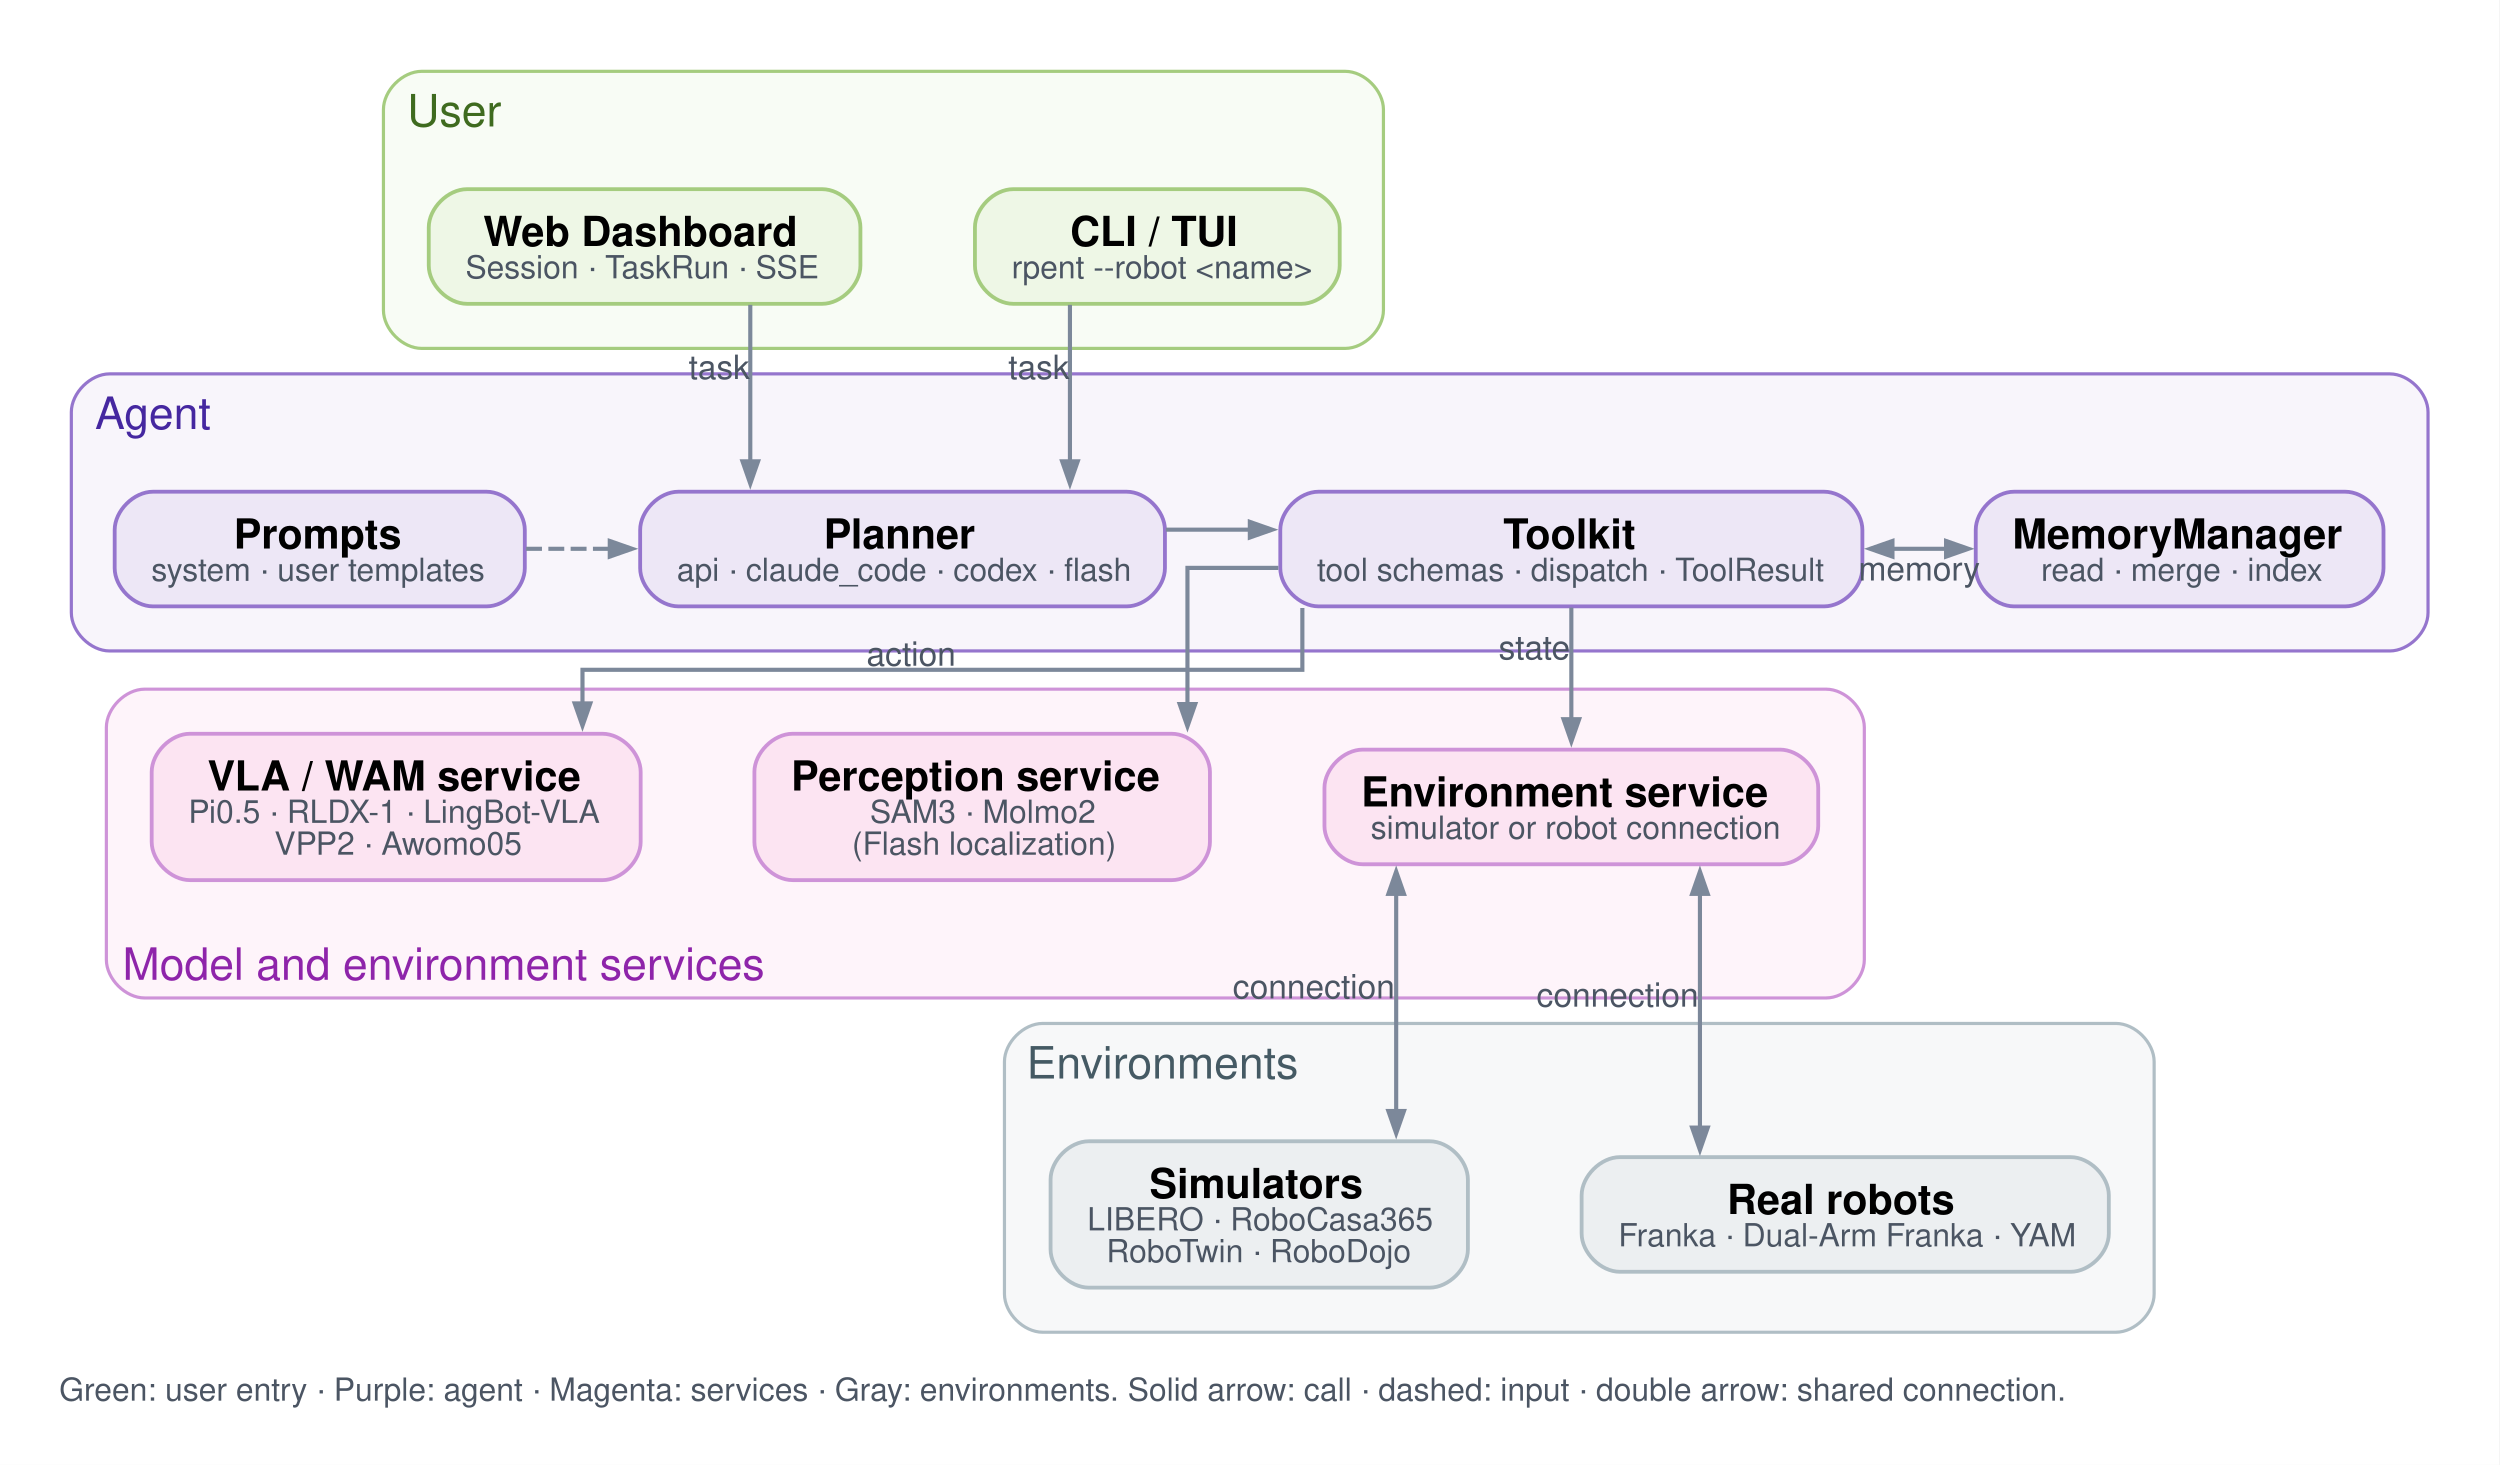
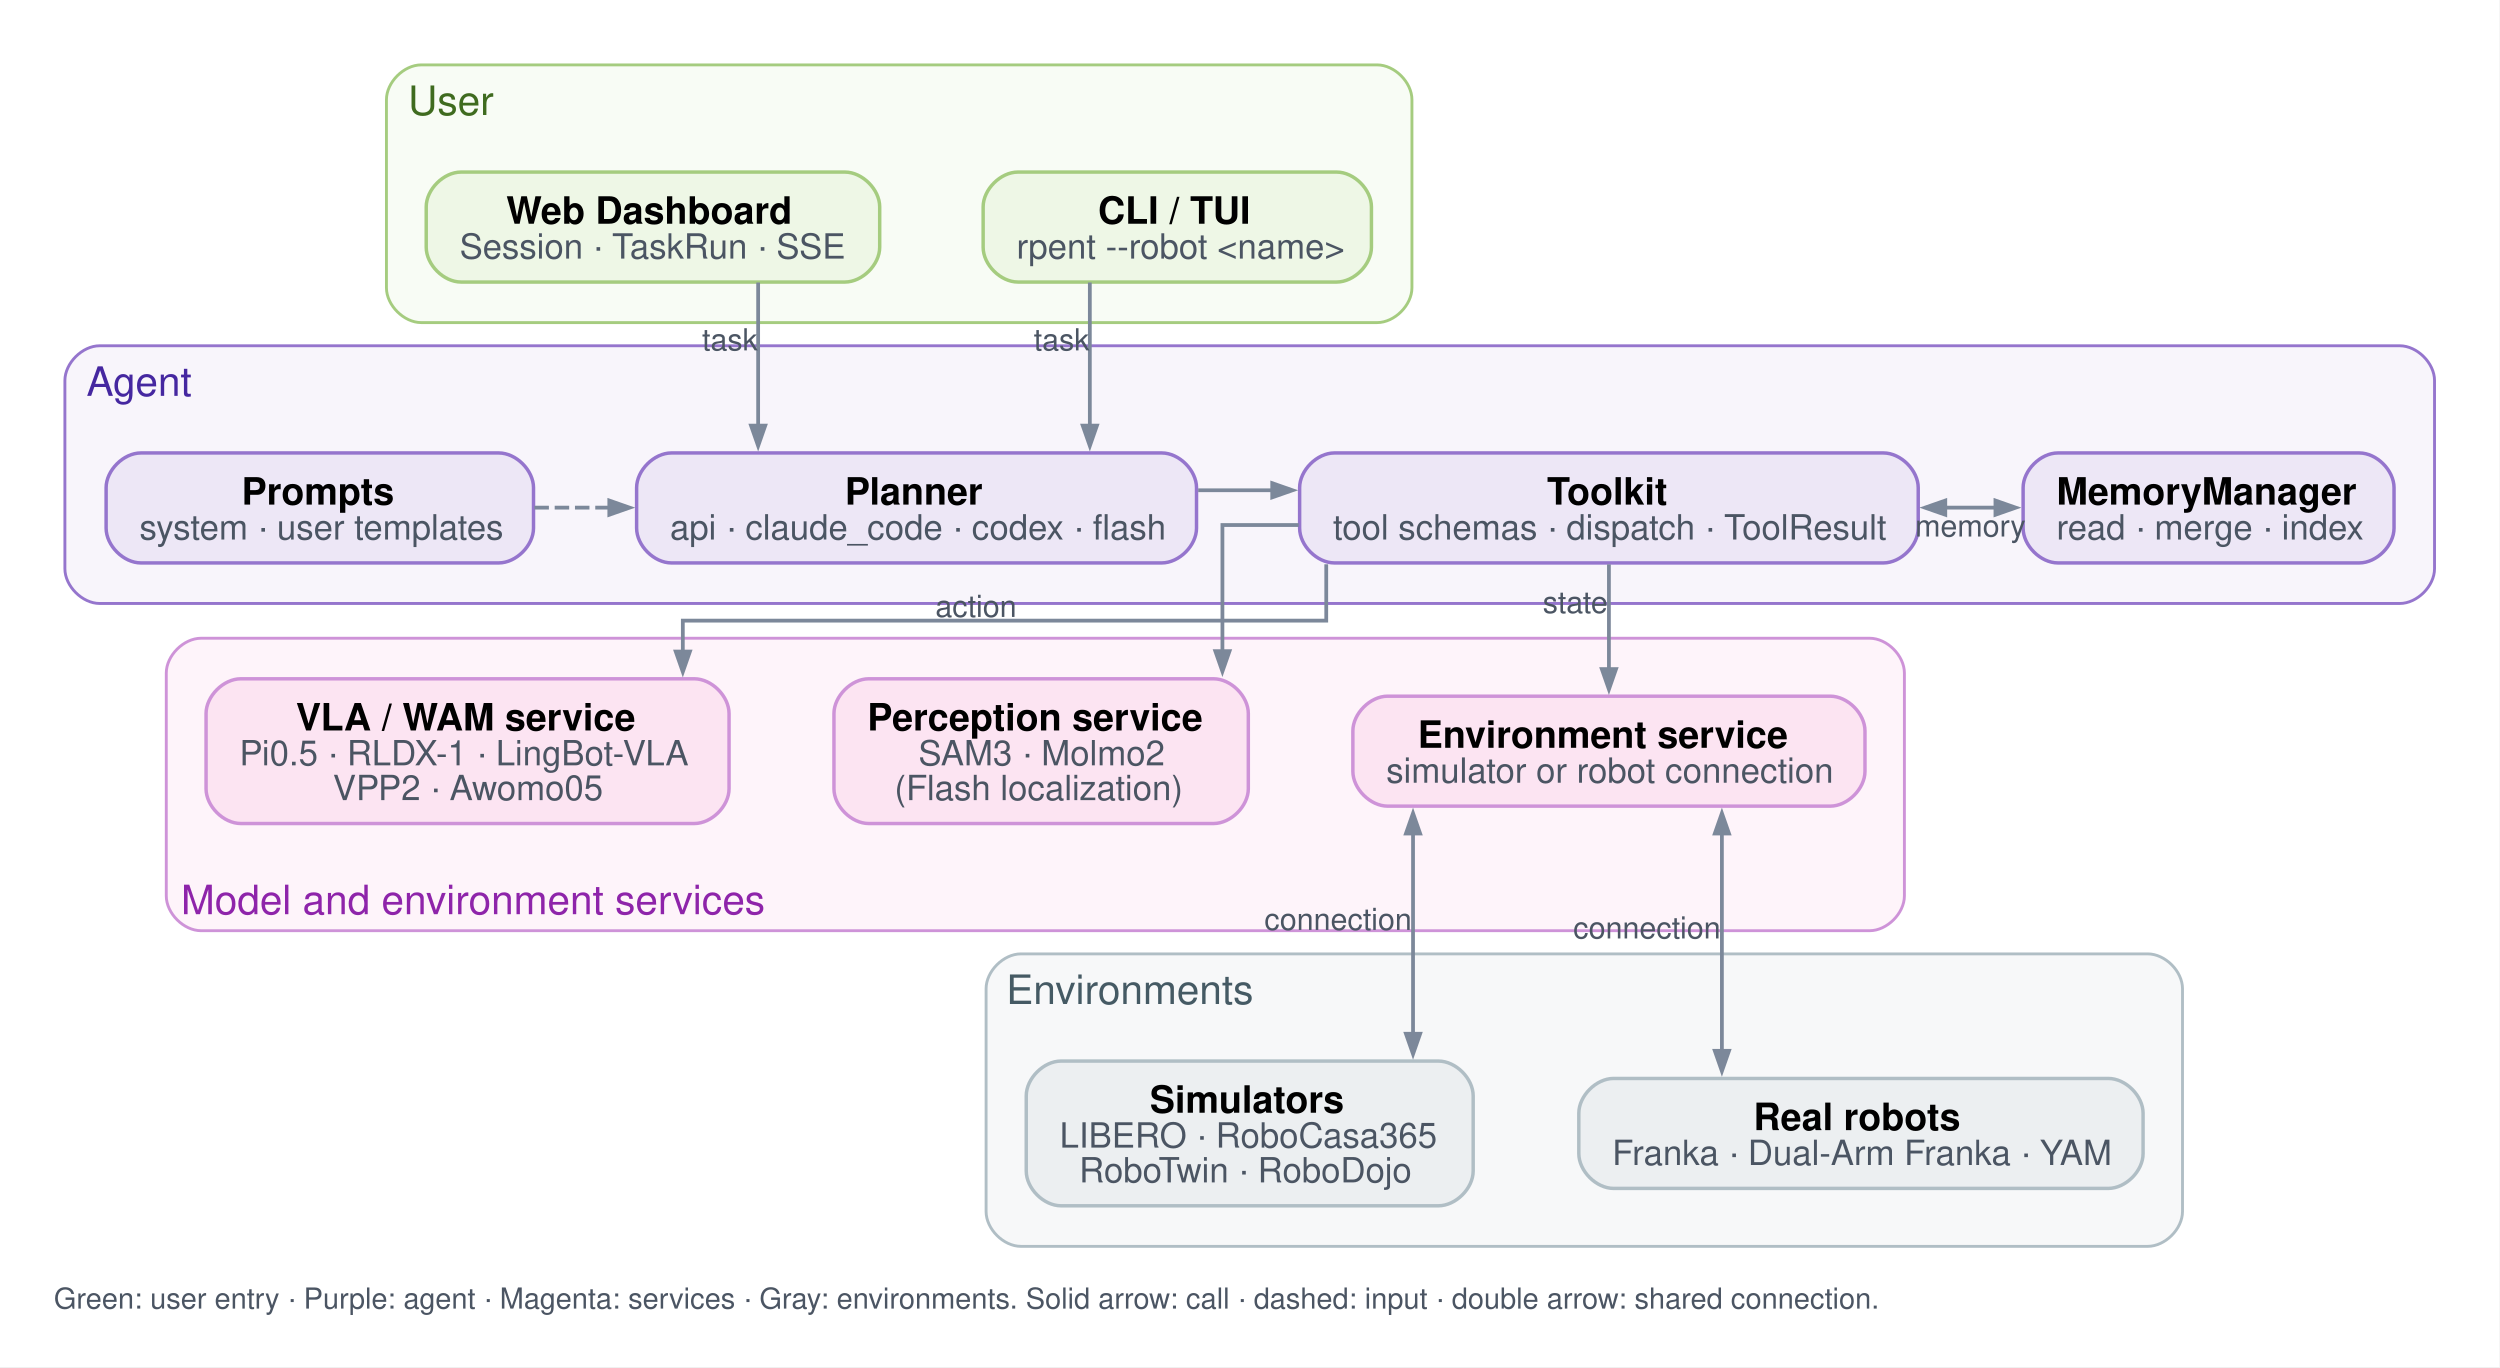
- <svg xmlns="http://www.w3.org/2000/svg" width="785pt" height="460pt" viewBox="0.00 0.00 785.00 460.00">
-   <g id="graph0" class="graph" transform="scale(1 1) rotate(0) translate(14.4 445.57)">
-     <polygon fill="white" stroke="none" points="-14.4,14.4 -14.4,-445.57 770.4,-445.57 770.4,14.4 -14.4,14.4" />
+ <svg xmlns="http://www.w3.org/2000/svg" width="863pt" height="472pt" viewBox="0.00 0.00 863.00 472.00">
+   <g id="graph0" class="graph" transform="scale(1 1) rotate(0) translate(14.4 457.49)">
+     <polygon fill="white" stroke="none" points="-14.4,14.4 -14.4,-457.49 848.4,-457.49 848.4,14.4 -14.4,14.4" />
    <text xml:space="preserve" text-anchor="middle" x="319.25" y="-5.75" font-family="Helvetica,sans-Serif" font-size="10.00" fill="#4b5563">Green: user entry · Purple: agent · Magenta: services · Gray: environments. Solid arrow: call · dashed: input · double arrow: shared connection.</text>
    <g id="clust1" class="cluster">
-       <path fill="#eef7e6" fill-opacity="0.4" stroke="#a5cc7f" d="M118,-336.17C118,-336.17 408,-336.17 408,-336.17 414,-336.17 420,-342.17 420,-348.17 420,-348.17 420,-411.17 420,-411.17 420,-417.17 414,-423.17 408,-423.17 408,-423.17 118,-423.17 118,-423.17 112,-423.17 106,-417.17 106,-411.17 106,-411.17 106,-348.17 106,-348.17 106,-342.17 112,-336.17 118,-336.17" />
-       <text xml:space="preserve" text-anchor="middle" x="128.25" y="-405.87" font-family="Helvetica,sans-Serif" font-size="14.00" fill="#3f6b1f">User</text>
+       <path fill="#eef7e6" fill-opacity="0.4" stroke="#a5cc7f" d="M131,-346.13C131,-346.13 461,-346.13 461,-346.13 467,-346.13 473,-352.13 473,-358.13 473,-358.13 473,-423.09 473,-423.09 473,-429.09 467,-435.09 461,-435.09 461,-435.09 131,-435.09 131,-435.09 125,-435.09 119,-429.09 119,-423.09 119,-423.09 119,-358.13 119,-358.13 119,-352.13 125,-346.13 131,-346.13" />
+       <text xml:space="preserve" text-anchor="middle" x="141.25" y="-417.79" font-family="Helvetica,sans-Serif" font-size="14.00" fill="#3f6b1f">User</text>
    </g>
    <g id="clust3" class="cluster">
-       <path fill="#ede7f6" fill-opacity="0.4" stroke="#9575cd" d="M20,-241.17C20,-241.17 736,-241.17 736,-241.17 742,-241.17 748,-247.17 748,-253.17 748,-253.17 748,-316.17 748,-316.17 748,-322.17 742,-328.17 736,-328.17 736,-328.17 20,-328.17 20,-328.17 14,-328.17 8,-322.17 8,-316.17 8,-316.17 8,-253.17 8,-253.17 8,-247.17 14,-241.17 20,-241.17" />
-       <text xml:space="preserve" text-anchor="middle" x="33.62" y="-310.87" font-family="Helvetica,sans-Serif" font-size="14.00" fill="#4527a0">Agent</text>
+       <path fill="#ede7f6" fill-opacity="0.4" stroke="#9575cd" d="M20,-249.17C20,-249.17 814,-249.17 814,-249.17 820,-249.17 826,-255.17 826,-261.17 826,-261.17 826,-326.13 826,-326.13 826,-332.13 820,-338.13 814,-338.13 814,-338.13 20,-338.13 20,-338.13 14,-338.13 8,-332.13 8,-326.13 8,-326.13 8,-261.17 8,-261.17 8,-255.17 14,-249.17 20,-249.17" />
+       <text xml:space="preserve" text-anchor="middle" x="33.62" y="-320.83" font-family="Helvetica,sans-Serif" font-size="14.00" fill="#4527a0">Agent</text>
    </g>
    <g id="clust5" class="cluster">
-       <path fill="#fce4f2" fill-opacity="0.4" stroke="#ce93d8" d="M31,-132.21C31,-132.21 559,-132.21 559,-132.21 565,-132.21 571,-138.21 571,-144.21 571,-144.21 571,-217.17 571,-217.17 571,-223.17 565,-229.17 559,-229.17 559,-229.17 31,-229.17 31,-229.17 25,-229.17 19,-223.17 19,-217.17 19,-217.17 19,-144.21 19,-144.21 19,-138.21 25,-132.21 31,-132.21" />
-       <text xml:space="preserve" text-anchor="middle" x="124.88" y="-137.91" font-family="Helvetica,sans-Serif" font-size="14.00" fill="#8e24aa">Model and environment services</text>
+       <path fill="#fce4f2" fill-opacity="0.4" stroke="#ce93d8" d="M55,-136.21C55,-136.21 631,-136.21 631,-136.21 637,-136.21 643,-142.21 643,-148.21 643,-148.21 643,-225.17 643,-225.17 643,-231.17 637,-237.17 631,-237.17 631,-237.17 55,-237.17 55,-237.17 49,-237.17 43,-231.17 43,-225.17 43,-225.17 43,-148.21 43,-148.21 43,-142.21 49,-136.21 55,-136.21" />
+       <text xml:space="preserve" text-anchor="middle" x="148.88" y="-141.91" font-family="Helvetica,sans-Serif" font-size="14.00" fill="#8e24aa">Model and environment services</text>
    </g>
    <g id="clust7" class="cluster">
-       <path fill="#eceff1" fill-opacity="0.4" stroke="#b0bec5" d="M313,-27.25C313,-27.25 650,-27.25 650,-27.25 656,-27.25 662,-33.25 662,-39.25 662,-39.25 662,-112.21 662,-112.21 662,-118.21 656,-124.21 650,-124.21 650,-124.21 313,-124.21 313,-124.21 307,-124.21 301,-118.21 301,-112.21 301,-112.21 301,-39.25 301,-39.25 301,-33.25 307,-27.25 313,-27.25" />
-       <text xml:space="preserve" text-anchor="middle" x="350.62" y="-106.91" font-family="Helvetica,sans-Serif" font-size="14.00" fill="#455a64">Environments</text>
+       <path fill="#eceff1" fill-opacity="0.4" stroke="#b0bec5" d="M338,-27.25C338,-27.25 727,-27.25 727,-27.25 733,-27.25 739,-33.25 739,-39.25 739,-39.25 739,-116.21 739,-116.21 739,-122.21 733,-128.21 727,-128.21 727,-128.21 338,-128.21 338,-128.21 332,-128.21 326,-122.21 326,-116.21 326,-116.21 326,-39.25 326,-39.25 326,-33.25 332,-27.25 338,-27.25" />
+       <text xml:space="preserve" text-anchor="middle" x="375.62" y="-110.91" font-family="Helvetica,sans-Serif" font-size="14.00" fill="#455a64">Environments</text>
    </g>
    <g id="node1" class="node">
-       <path fill="#eef7e6" stroke="#a5cc7f" stroke-width="1.2" d="M243.77,-386.17C243.77,-386.17 132.23,-386.17 132.23,-386.17 126.23,-386.17 120.23,-380.17 120.23,-374.17 120.23,-374.17 120.23,-362.17 120.23,-362.17 120.23,-356.17 126.23,-350.17 132.23,-350.17 132.23,-350.17 243.77,-350.17 243.77,-350.17 249.77,-350.17 255.77,-356.17 255.77,-362.17 255.77,-362.17 255.77,-374.17 255.77,-374.17 255.77,-380.17 249.77,-386.17 243.77,-386.17" />
-       <text xml:space="preserve" text-anchor="start" x="137.38" y="-368.32" font-family="Helvetica,sans-Serif" font-weight="bold" font-size="13.00">Web Dashboard</text>
-       <text xml:space="preserve" text-anchor="start" x="131.75" y="-358.17" font-family="Helvetica,sans-Serif" font-size="10.00" fill="#4b5563">Session · TaskRun · SSE</text>
+       <path fill="#eef7e6" stroke="#a5cc7f" stroke-width="1.2" d="M277.27,-398.09C277.27,-398.09 144.73,-398.09 144.73,-398.09 138.73,-398.09 132.73,-392.09 132.73,-386.09 132.73,-386.09 132.73,-372.13 132.73,-372.13 132.73,-366.13 138.73,-360.13 144.73,-360.13 144.73,-360.13 277.27,-360.13 277.27,-360.13 283.27,-360.13 289.27,-366.13 289.27,-372.13 289.27,-372.13 289.27,-386.09 289.27,-386.09 289.27,-392.09 283.27,-398.09 277.27,-398.09" />
+       <text xml:space="preserve" text-anchor="start" x="160.38" y="-380.26" font-family="Helvetica,sans-Serif" font-weight="bold" font-size="13.00">Web Dashboard</text>
+       <text xml:space="preserve" text-anchor="start" x="144.25" y="-368.21" font-family="Helvetica,sans-Serif" font-size="12.00" fill="#4b5563">Session · TaskRun · SSE</text>
    </g>
    <g id="node4" class="node">
-       <path fill="#ede7f6" stroke="#9575cd" stroke-width="1.2" d="M339.39,-291.17C339.39,-291.17 198.61,-291.17 198.61,-291.17 192.61,-291.17 186.61,-285.17 186.61,-279.17 186.61,-279.17 186.61,-267.17 186.61,-267.17 186.61,-261.17 192.61,-255.17 198.61,-255.17 198.61,-255.17 339.39,-255.17 339.39,-255.17 345.39,-255.17 351.39,-261.17 351.39,-267.17 351.39,-267.17 351.39,-279.17 351.39,-279.17 351.39,-285.17 345.39,-291.17 339.39,-291.17" />
-       <text xml:space="preserve" text-anchor="start" x="244.25" y="-273.32" font-family="Helvetica,sans-Serif" font-weight="bold" font-size="13.00">Planner</text>
-       <text xml:space="preserve" text-anchor="start" x="198.12" y="-263.17" font-family="Helvetica,sans-Serif" font-size="10.00" fill="#4b5563">api · claude_code · codex · flash</text>
+       <path fill="#ede7f6" stroke="#9575cd" stroke-width="1.2" d="M386.64,-301.13C386.64,-301.13 217.36,-301.13 217.36,-301.13 211.36,-301.13 205.36,-295.13 205.36,-289.13 205.36,-289.13 205.36,-275.17 205.36,-275.17 205.36,-269.17 211.36,-263.17 217.36,-263.17 217.36,-263.17 386.64,-263.17 386.64,-263.17 392.64,-263.17 398.64,-269.17 398.64,-275.17 398.64,-275.17 398.64,-289.13 398.64,-289.13 398.64,-295.13 392.64,-301.13 386.64,-301.13" />
+       <text xml:space="preserve" text-anchor="start" x="277.25" y="-283.3" font-family="Helvetica,sans-Serif" font-weight="bold" font-size="13.00">Planner</text>
+       <text xml:space="preserve" text-anchor="start" x="216.88" y="-271.25" font-family="Helvetica,sans-Serif" font-size="12.00" fill="#4b5563">api · claude_code · codex · flash</text>
    </g>
    <g id="edge1" class="edge">
-       <path fill="none" stroke="#7c889a" stroke-width="1.3" d="M221.19,-349.85C221.19,-349.85 221.19,-300.72 221.19,-300.72" />
-       <polygon fill="#7c889a" stroke="#7c889a" stroke-width="1.3" points="223.64,-300.72 221.19,-293.72 218.74,-300.72 223.64,-300.72" />
-       <text xml:space="preserve" text-anchor="middle" x="211.44" y="-326.56" font-family="Helvetica,sans-Serif" font-size="10.50" fill="#4b5563">task</text>
+       <path fill="none" stroke="#7c889a" stroke-width="1.3" d="M247.31,-359.95C247.31,-359.95 247.31,-310.57 247.31,-310.57" />
+       <polygon fill="#7c889a" stroke="#7c889a" stroke-width="1.3" points="249.76,-310.57 247.31,-303.57 244.86,-310.57 249.76,-310.57" />
+       <text xml:space="preserve" text-anchor="middle" x="237.56" y="-336.53" font-family="Helvetica,sans-Serif" font-size="10.50" fill="#4b5563">task</text>
    </g>
    <g id="node2" class="node">
-       <path fill="#eef7e6" stroke="#a5cc7f" stroke-width="1.2" d="M394.27,-386.17C394.27,-386.17 303.73,-386.17 303.73,-386.17 297.73,-386.17 291.73,-380.17 291.73,-374.17 291.73,-374.17 291.73,-362.17 291.73,-362.17 291.73,-356.17 297.73,-350.17 303.73,-350.17 303.73,-350.17 394.27,-350.17 394.27,-350.17 400.27,-350.17 406.27,-356.17 406.27,-362.17 406.27,-362.17 406.27,-374.17 406.27,-374.17 406.27,-380.17 400.27,-386.17 394.27,-386.17" />
-       <text xml:space="preserve" text-anchor="start" x="321.62" y="-368.32" font-family="Helvetica,sans-Serif" font-weight="bold" font-size="13.00">CLI / TUI</text>
-       <text xml:space="preserve" text-anchor="start" x="303.25" y="-358.17" font-family="Helvetica,sans-Serif" font-size="10.00" fill="#4b5563">rpent --robot &lt;name&gt;</text>
+       <path fill="#eef7e6" stroke="#a5cc7f" stroke-width="1.2" d="M447.02,-398.09C447.02,-398.09 336.98,-398.09 336.98,-398.09 330.98,-398.09 324.98,-392.09 324.98,-386.09 324.98,-386.09 324.98,-372.13 324.98,-372.13 324.98,-366.13 330.98,-360.13 336.98,-360.13 336.98,-360.13 447.02,-360.13 447.02,-360.13 453.02,-360.13 459.02,-366.13 459.02,-372.13 459.02,-372.13 459.02,-386.09 459.02,-386.09 459.02,-392.09 453.02,-398.09 447.02,-398.09" />
+       <text xml:space="preserve" text-anchor="start" x="364.62" y="-380.26" font-family="Helvetica,sans-Serif" font-weight="bold" font-size="13.00">CLI / TUI</text>
+       <text xml:space="preserve" text-anchor="start" x="336.5" y="-368.21" font-family="Helvetica,sans-Serif" font-size="12.00" fill="#4b5563">rpent --robot &lt;name&gt;</text>
    </g>
    <g id="edge2" class="edge">
-       <path fill="none" stroke="#7c889a" stroke-width="1.3" d="M321.56,-349.85C321.56,-349.85 321.56,-300.72 321.56,-300.72" />
-       <polygon fill="#7c889a" stroke="#7c889a" stroke-width="1.3" points="324.01,-300.72 321.56,-293.72 319.11,-300.72 324.01,-300.72" />
-       <text xml:space="preserve" text-anchor="middle" x="311.81" y="-326.56" font-family="Helvetica,sans-Serif" font-size="10.50" fill="#4b5563">task</text>
+       <path fill="none" stroke="#7c889a" stroke-width="1.3" d="M361.81,-359.95C361.81,-359.95 361.81,-310.57 361.81,-310.57" />
+       <polygon fill="#7c889a" stroke="#7c889a" stroke-width="1.3" points="364.26,-310.57 361.81,-303.57 359.36,-310.57 364.26,-310.57" />
+       <text xml:space="preserve" text-anchor="middle" x="352.06" y="-336.53" font-family="Helvetica,sans-Serif" font-size="10.50" fill="#4b5563">task</text>
    </g>
    <g id="node3" class="node">
-       <path fill="#ede7f6" stroke="#9575cd" stroke-width="1.2" d="M138.39,-291.17C138.39,-291.17 33.61,-291.17 33.61,-291.17 27.61,-291.17 21.61,-285.17 21.61,-279.17 21.61,-279.17 21.61,-267.17 21.61,-267.17 21.61,-261.17 27.61,-255.17 33.61,-255.17 33.61,-255.17 138.39,-255.17 138.39,-255.17 144.39,-255.17 150.39,-261.17 150.39,-267.17 150.39,-267.17 150.39,-279.17 150.39,-279.17 150.39,-285.17 144.39,-291.17 138.39,-291.17" />
-       <text xml:space="preserve" text-anchor="start" x="59" y="-273.32" font-family="Helvetica,sans-Serif" font-weight="bold" font-size="13.00">Prompts</text>
-       <text xml:space="preserve" text-anchor="start" x="33.12" y="-263.17" font-family="Helvetica,sans-Serif" font-size="10.00" fill="#4b5563">system · user templates</text>
+       <path fill="#ede7f6" stroke="#9575cd" stroke-width="1.2" d="M157.77,-301.13C157.77,-301.13 34.23,-301.13 34.23,-301.13 28.23,-301.13 22.23,-295.13 22.23,-289.13 22.23,-289.13 22.23,-275.17 22.23,-275.17 22.23,-269.17 28.23,-263.17 34.23,-263.17 34.23,-263.17 157.77,-263.17 157.77,-263.17 163.77,-263.17 169.77,-269.17 169.77,-275.17 169.77,-275.17 169.77,-289.13 169.77,-289.13 169.77,-295.13 163.77,-301.13 157.77,-301.13" />
+       <text xml:space="preserve" text-anchor="start" x="69" y="-283.3" font-family="Helvetica,sans-Serif" font-weight="bold" font-size="13.00">Prompts</text>
+       <text xml:space="preserve" text-anchor="start" x="33.75" y="-271.25" font-family="Helvetica,sans-Serif" font-size="12.00" fill="#4b5563">system · user templates</text>
    </g>
    <g id="edge3" class="edge">
-       <path fill="none" stroke="#7c889a" stroke-width="1.3" stroke-dasharray="5,2" d="M150.78,-273.25C150.78,-273.25 177.07,-273.25 177.07,-273.25" />
-       <polygon fill="#7c889a" stroke="#7c889a" stroke-width="1.3" points="177.07,-275.7 184.07,-273.25 177.07,-270.8 177.07,-275.7" />
+       <path fill="none" stroke="#7c889a" stroke-width="1.3" stroke-dasharray="5,2" d="M170.08,-282.25C170.08,-282.25 195.93,-282.25 195.93,-282.25" />
+       <polygon fill="#7c889a" stroke="#7c889a" stroke-width="1.3" points="195.93,-284.7 202.93,-282.25 195.93,-279.8 195.93,-284.7" />
    </g>
    <g id="node5" class="node">
-       <path fill="#ede7f6" stroke="#9575cd" stroke-width="1.2" d="M558.39,-291.17C558.39,-291.17 399.61,-291.17 399.61,-291.17 393.61,-291.17 387.61,-285.17 387.61,-279.17 387.61,-279.17 387.61,-267.17 387.61,-267.17 387.61,-261.17 393.61,-255.17 399.61,-255.17 399.61,-255.17 558.39,-255.17 558.39,-255.17 564.39,-255.17 570.39,-261.17 570.39,-267.17 570.39,-267.17 570.39,-279.17 570.39,-279.17 570.39,-285.17 564.39,-291.17 558.39,-291.17" />
-       <text xml:space="preserve" text-anchor="start" x="457.62" y="-273.32" font-family="Helvetica,sans-Serif" font-weight="bold" font-size="13.00">Toolkit</text>
-       <text xml:space="preserve" text-anchor="start" x="399.12" y="-263.17" font-family="Helvetica,sans-Serif" font-size="10.00" fill="#4b5563">tool schemas · dispatch · ToolResult</text>
+       <path fill="#ede7f6" stroke="#9575cd" stroke-width="1.2" d="M635.77,-301.13C635.77,-301.13 446.23,-301.13 446.23,-301.13 440.23,-301.13 434.23,-295.13 434.23,-289.13 434.23,-289.13 434.23,-275.17 434.23,-275.17 434.23,-269.17 440.23,-263.17 446.23,-263.17 446.23,-263.17 635.77,-263.17 635.77,-263.17 641.77,-263.17 647.77,-269.17 647.77,-275.17 647.77,-275.17 647.77,-289.13 647.77,-289.13 647.77,-295.13 641.77,-301.13 635.77,-301.13" />
+       <text xml:space="preserve" text-anchor="start" x="519.62" y="-283.3" font-family="Helvetica,sans-Serif" font-weight="bold" font-size="13.00">Toolkit</text>
+       <text xml:space="preserve" text-anchor="start" x="445.75" y="-271.25" font-family="Helvetica,sans-Serif" font-size="12.00" fill="#4b5563">tool schemas · dispatch · ToolResult</text>
    </g>
    <g id="edge4" class="edge">
-       <path fill="none" stroke="#7c889a" stroke-width="1.3" d="M351.7,-279.25C351.7,-279.25 378.05,-279.25 378.05,-279.25" />
-       <polygon fill="#7c889a" stroke="#7c889a" stroke-width="1.3" points="378.05,-281.7 385.05,-279.25 378.05,-276.8 378.05,-281.7" />
+       <path fill="none" stroke="#7c889a" stroke-width="1.3" d="M399.21,-288.25C399.21,-288.25 424.77,-288.25 424.77,-288.25" />
+       <polygon fill="#7c889a" stroke="#7c889a" stroke-width="1.3" points="424.77,-290.7 431.77,-288.25 424.77,-285.8 424.77,-290.7" />
    </g>
    <g id="node6" class="node">
-       <path fill="#ede7f6" stroke="#9575cd" stroke-width="1.2" d="M722.02,-291.17C722.02,-291.17 617.98,-291.17 617.98,-291.17 611.98,-291.17 605.98,-285.17 605.98,-279.17 605.98,-279.17 605.98,-267.17 605.98,-267.17 605.98,-261.17 611.98,-255.17 617.98,-255.17 617.98,-255.17 722.02,-255.17 722.02,-255.17 728.02,-255.17 734.02,-261.17 734.02,-267.17 734.02,-267.17 734.02,-279.17 734.02,-279.17 734.02,-285.17 728.02,-291.17 722.02,-291.17" />
-       <text xml:space="preserve" text-anchor="start" x="617.5" y="-273.32" font-family="Helvetica,sans-Serif" font-weight="bold" font-size="13.00">MemoryManager</text>
-       <text xml:space="preserve" text-anchor="start" x="626.5" y="-263.17" font-family="Helvetica,sans-Serif" font-size="10.00" fill="#4b5563">read · merge · index</text>
+       <path fill="#ede7f6" stroke="#9575cd" stroke-width="1.2" d="M800.02,-301.13C800.02,-301.13 695.98,-301.13 695.98,-301.13 689.98,-301.13 683.98,-295.13 683.98,-289.13 683.98,-289.13 683.98,-275.17 683.98,-275.17 683.98,-269.17 689.98,-263.17 695.98,-263.17 695.98,-263.17 800.02,-263.17 800.02,-263.17 806.02,-263.17 812.02,-269.17 812.02,-275.17 812.02,-275.17 812.02,-289.13 812.02,-289.13 812.02,-295.13 806.02,-301.13 800.02,-301.13" />
+       <text xml:space="preserve" text-anchor="start" x="695.5" y="-283.3" font-family="Helvetica,sans-Serif" font-weight="bold" font-size="13.00">MemoryManager</text>
+       <text xml:space="preserve" text-anchor="start" x="695.5" y="-271.25" font-family="Helvetica,sans-Serif" font-size="12.00" fill="#4b5563">read · merge · index</text>
    </g>
    <g id="edge5" class="edge">
-       <path fill="none" stroke="#7c889a" stroke-width="1.3" d="M579.83,-273.25C579.83,-273.25 596.67,-273.25 596.67,-273.25" />
-       <polygon fill="#7c889a" stroke="#7c889a" stroke-width="1.3" points="579.83,-270.8 572.83,-273.25 579.83,-275.7 579.83,-270.8" />
-       <polygon fill="#7c889a" stroke="#7c889a" stroke-width="1.3" points="596.67,-275.7 603.67,-273.25 596.67,-270.8 596.67,-275.7" />
-       <text xml:space="preserve" text-anchor="middle" x="588.25" y="-263.27" font-family="Helvetica,sans-Serif" font-size="10.50" fill="#4b5563">memory</text>
+       <path fill="none" stroke="#7c889a" stroke-width="1.3" d="M657.11,-282.25C657.11,-282.25 674.43,-282.25 674.43,-282.25" />
+       <polygon fill="#7c889a" stroke="#7c889a" stroke-width="1.3" points="657.11,-279.8 650.11,-282.25 657.11,-284.7 657.11,-279.8" />
+       <polygon fill="#7c889a" stroke="#7c889a" stroke-width="1.3" points="674.43,-284.7 681.43,-282.25 674.43,-279.8 674.43,-284.7" />
+       <text xml:space="preserve" text-anchor="middle" x="665.77" y="-272.27" font-family="Helvetica,sans-Serif" font-size="10.50" fill="#4b5563">memory</text>
    </g>
    <g id="node7" class="node">
-       <path fill="#fce4f2" stroke="#ce93d8" stroke-width="1.2" d="M174.77,-215.17C174.77,-215.17 45.23,-215.17 45.23,-215.17 39.23,-215.17 33.23,-209.17 33.23,-203.17 33.23,-203.17 33.23,-181.21 33.23,-181.21 33.23,-175.21 39.23,-169.21 45.23,-169.21 45.23,-169.21 174.77,-169.21 174.77,-169.21 180.77,-169.21 186.77,-175.21 186.77,-181.21 186.77,-181.21 186.77,-203.17 186.77,-203.17 186.77,-209.17 180.77,-215.17 174.77,-215.17" />
-       <text xml:space="preserve" text-anchor="start" x="50.75" y="-197.34" font-family="Helvetica,sans-Serif" font-weight="bold" font-size="13.00">VLA / WAM service</text>
-       <text xml:space="preserve" text-anchor="start" x="44.75" y="-187.19" font-family="Helvetica,sans-Serif" font-size="10.00" fill="#4b5563">Pi0.5 · RLDX-1 · LingBot-VLA</text>
-       <text xml:space="preserve" text-anchor="start" x="71.75" y="-177.19" font-family="Helvetica,sans-Serif" font-size="10.00" fill="#4b5563">VPP2 · Awomo05</text>
+       <path fill="#fce4f2" stroke="#ce93d8" stroke-width="1.2" d="M225.27,-223.17C225.27,-223.17 68.73,-223.17 68.73,-223.17 62.73,-223.17 56.73,-217.17 56.73,-211.17 56.73,-211.17 56.73,-185.21 56.73,-185.21 56.73,-179.21 62.73,-173.21 68.73,-173.21 68.73,-173.21 225.27,-173.21 225.27,-173.21 231.27,-173.21 237.27,-179.21 237.27,-185.21 237.27,-185.21 237.27,-211.17 237.27,-211.17 237.27,-217.17 231.27,-223.17 225.27,-223.17" />
+       <text xml:space="preserve" text-anchor="start" x="87.75" y="-205.34" font-family="Helvetica,sans-Serif" font-weight="bold" font-size="13.00">VLA / WAM service</text>
+       <text xml:space="preserve" text-anchor="start" x="68.25" y="-193.29" font-family="Helvetica,sans-Serif" font-size="12.00" fill="#4b5563">Pi0.5 · RLDX-1 · LingBot-VLA</text>
+       <text xml:space="preserve" text-anchor="start" x="100.5" y="-181.29" font-family="Helvetica,sans-Serif" font-size="12.00" fill="#4b5563">VPP2 · Awomo05</text>
    </g>
    <g id="edge6" class="edge">
-       <path fill="none" stroke="#7c889a" stroke-width="1.3" d="M394.54,-254.65C394.54,-245.03 394.54,-235.25 394.54,-235.25 394.54,-235.25 168.5,-235.25 168.5,-235.25 168.5,-235.25 168.5,-224.7 168.5,-224.7" />
-       <polygon fill="#7c889a" stroke="#7c889a" stroke-width="1.3" points="170.95,-224.7 168.5,-217.7 166.05,-224.7 170.95,-224.7" />
-       <text xml:space="preserve" text-anchor="middle" x="271.7" y="-236.53" font-family="Helvetica,sans-Serif" font-size="10.50" fill="#4b5563">action</text>
+       <path fill="none" stroke="#7c889a" stroke-width="1.3" d="M443.42,-262.7C443.42,-252.97 443.42,-243.25 443.42,-243.25 443.42,-243.25 221.31,-243.25 221.31,-243.25 221.31,-243.25 221.31,-232.58 221.31,-232.58" />
+       <polygon fill="#7c889a" stroke="#7c889a" stroke-width="1.3" points="223.76,-232.58 221.31,-225.58 218.86,-232.58 223.76,-232.58" />
+       <text xml:space="preserve" text-anchor="middle" x="322.51" y="-244.53" font-family="Helvetica,sans-Serif" font-size="10.50" fill="#4b5563">action</text>
    </g>
    <g id="node8" class="node">
-       <path fill="#fce4f2" stroke="#ce93d8" stroke-width="1.2" d="M353.52,-215.17C353.52,-215.17 234.48,-215.17 234.48,-215.17 228.48,-215.17 222.48,-209.17 222.48,-203.17 222.48,-203.17 222.48,-181.21 222.48,-181.21 222.48,-175.21 228.48,-169.21 234.48,-169.21 234.48,-169.21 353.52,-169.21 353.52,-169.21 359.52,-169.21 365.52,-175.21 365.52,-181.21 365.52,-181.21 365.52,-203.17 365.52,-203.17 365.52,-209.17 359.52,-215.17 353.52,-215.17" />
-       <text xml:space="preserve" text-anchor="start" x="234" y="-197.34" font-family="Helvetica,sans-Serif" font-weight="bold" font-size="13.00">Perception service</text>
-       <text xml:space="preserve" text-anchor="start" x="258.75" y="-187.19" font-family="Helvetica,sans-Serif" font-size="10.00" fill="#4b5563">SAM3 · Molmo2</text>
-       <text xml:space="preserve" text-anchor="start" x="253.12" y="-177.19" font-family="Helvetica,sans-Serif" font-size="10.00" fill="#4b5563">(Flash localization)</text>
+       <path fill="#fce4f2" stroke="#ce93d8" stroke-width="1.2" d="M404.52,-223.17C404.52,-223.17 285.48,-223.17 285.48,-223.17 279.48,-223.17 273.48,-217.17 273.48,-211.17 273.48,-211.17 273.48,-185.21 273.48,-185.21 273.48,-179.21 279.48,-173.21 285.48,-173.21 285.48,-173.21 404.52,-173.21 404.52,-173.21 410.52,-173.21 416.52,-179.21 416.52,-185.21 416.52,-185.21 416.52,-211.17 416.52,-211.17 416.52,-217.17 410.52,-223.17 404.52,-223.17" />
+       <text xml:space="preserve" text-anchor="start" x="285" y="-205.34" font-family="Helvetica,sans-Serif" font-weight="bold" font-size="13.00">Perception service</text>
+       <text xml:space="preserve" text-anchor="start" x="302.62" y="-193.29" font-family="Helvetica,sans-Serif" font-size="12.00" fill="#4b5563">SAM3 · Molmo2</text>
+       <text xml:space="preserve" text-anchor="start" x="294.38" y="-181.29" font-family="Helvetica,sans-Serif" font-size="12.00" fill="#4b5563">(Flash localization)</text>
    </g>
    <g id="edge7" class="edge">
-       <path fill="none" stroke="#7c889a" stroke-width="1.3" d="M387.02,-267.25C370.53,-267.25 358.46,-267.25 358.46,-267.25 358.46,-267.25 358.46,-224.5 358.46,-224.5" />
-       <polygon fill="#7c889a" stroke="#7c889a" stroke-width="1.3" points="360.91,-224.5 358.46,-217.5 356.01,-224.5 360.91,-224.5" />
+       <path fill="none" stroke="#7c889a" stroke-width="1.3" d="M433.94,-276.25C418.43,-276.25 407.58,-276.25 407.58,-276.25 407.58,-276.25 407.58,-232.72 407.58,-232.72" />
+       <polygon fill="#7c889a" stroke="#7c889a" stroke-width="1.3" points="410.03,-232.72 407.58,-225.72 405.13,-232.72 410.03,-232.72" />
    </g>
    <g id="node9" class="node">
-       <path fill="#fce4f2" stroke="#ce93d8" stroke-width="1.2" d="M544.52,-210.19C544.52,-210.19 413.48,-210.19 413.48,-210.19 407.48,-210.19 401.48,-204.19 401.48,-198.19 401.48,-198.19 401.48,-186.19 401.48,-186.19 401.48,-180.19 407.48,-174.19 413.48,-174.19 413.48,-174.19 544.52,-174.19 544.52,-174.19 550.52,-174.19 556.52,-180.19 556.52,-186.19 556.52,-186.19 556.52,-198.19 556.52,-198.19 556.52,-204.19 550.52,-210.19 544.52,-210.19" />
-       <text xml:space="preserve" text-anchor="start" x="413" y="-192.34" font-family="Helvetica,sans-Serif" font-weight="bold" font-size="13.00">Environment service</text>
-       <text xml:space="preserve" text-anchor="start" x="416" y="-182.19" font-family="Helvetica,sans-Serif" font-size="10.00" fill="#4b5563">simulator or robot connection</text>
+       <path fill="#fce4f2" stroke="#ce93d8" stroke-width="1.2" d="M617.39,-217.17C617.39,-217.17 464.61,-217.17 464.61,-217.17 458.61,-217.17 452.61,-211.17 452.61,-205.17 452.61,-205.17 452.61,-191.21 452.61,-191.21 452.61,-185.21 458.61,-179.21 464.61,-179.21 464.61,-179.21 617.39,-179.21 617.39,-179.21 623.39,-179.21 629.39,-185.21 629.39,-191.21 629.39,-191.21 629.39,-205.17 629.39,-205.17 629.39,-211.17 623.39,-217.17 617.39,-217.17" />
+       <text xml:space="preserve" text-anchor="start" x="475" y="-199.34" font-family="Helvetica,sans-Serif" font-weight="bold" font-size="13.00">Environment service</text>
+       <text xml:space="preserve" text-anchor="start" x="464.12" y="-187.29" font-family="Helvetica,sans-Serif" font-size="12.00" fill="#4b5563">simulator or robot connection</text>
    </g>
    <g id="edge8" class="edge">
-       <path fill="none" stroke="#7c889a" stroke-width="1.3" d="M479,-254.79C479,-254.79 479,-219.74 479,-219.74" />
-       <polygon fill="#7c889a" stroke="#7c889a" stroke-width="1.3" points="481.45,-219.74 479,-212.74 476.55,-219.74 481.45,-219.74" />
-       <text xml:space="preserve" text-anchor="middle" x="467.38" y="-238.54" font-family="Helvetica,sans-Serif" font-size="10.50" fill="#4b5563">state</text>
+       <path fill="none" stroke="#7c889a" stroke-width="1.3" d="M541,-262.68C541,-262.68 541,-226.53 541,-226.53" />
+       <polygon fill="#7c889a" stroke="#7c889a" stroke-width="1.3" points="543.45,-226.53 541,-219.53 538.55,-226.53 543.45,-226.53" />
+       <text xml:space="preserve" text-anchor="middle" x="529.38" y="-245.88" font-family="Helvetica,sans-Serif" font-size="10.50" fill="#4b5563">state</text>
    </g>
    <g id="node10" class="node">
-       <path fill="#eceff1" stroke="#b0bec5" stroke-width="1.2" d="M434.52,-87.21C434.52,-87.21 327.48,-87.21 327.48,-87.21 321.48,-87.21 315.48,-81.21 315.48,-75.21 315.48,-75.21 315.48,-53.25 315.48,-53.25 315.48,-47.25 321.48,-41.25 327.48,-41.25 327.48,-41.25 434.52,-41.25 434.52,-41.25 440.52,-41.25 446.52,-47.25 446.52,-53.25 446.52,-53.25 446.52,-75.21 446.52,-75.21 446.52,-81.21 440.52,-87.21 434.52,-87.21" />
-       <text xml:space="preserve" text-anchor="start" x="346.5" y="-69.38" font-family="Helvetica,sans-Serif" font-weight="bold" font-size="13.00">Simulators</text>
-       <text xml:space="preserve" text-anchor="start" x="327" y="-59.23" font-family="Helvetica,sans-Serif" font-size="10.00" fill="#4b5563">LIBERO · RoboCasa365</text>
-       <text xml:space="preserve" text-anchor="start" x="333" y="-49.23" font-family="Helvetica,sans-Serif" font-size="10.00" fill="#4b5563">RoboTwin · RoboDojo</text>
+       <path fill="#eceff1" stroke="#b0bec5" stroke-width="1.2" d="M482.14,-91.21C482.14,-91.21 351.86,-91.21 351.86,-91.21 345.86,-91.21 339.86,-85.21 339.86,-79.21 339.86,-79.21 339.86,-53.25 339.86,-53.25 339.86,-47.25 345.86,-41.25 351.86,-41.25 351.86,-41.25 482.14,-41.25 482.14,-41.25 488.14,-41.25 494.14,-47.25 494.14,-53.25 494.14,-53.25 494.14,-79.21 494.14,-79.21 494.14,-85.21 488.14,-91.21 482.14,-91.21" />
+       <text xml:space="preserve" text-anchor="start" x="382.5" y="-73.38" font-family="Helvetica,sans-Serif" font-weight="bold" font-size="13.00">Simulators</text>
+       <text xml:space="preserve" text-anchor="start" x="351.38" y="-61.33" font-family="Helvetica,sans-Serif" font-size="12.00" fill="#4b5563">LIBERO · RoboCasa365</text>
+       <text xml:space="preserve" text-anchor="start" x="358.12" y="-49.33" font-family="Helvetica,sans-Serif" font-size="12.00" fill="#4b5563">RoboTwin · RoboDojo</text>
    </g>
    <g id="edge9" class="edge">
-       <path fill="none" stroke="#7c889a" stroke-width="1.3" d="M424,-164.89C424,-164.89 424,-96.71 424,-96.71" />
-       <polygon fill="#7c889a" stroke="#7c889a" stroke-width="1.3" points="421.55,-164.89 424,-171.89 426.45,-164.89 421.55,-164.89" />
-       <polygon fill="#7c889a" stroke="#7c889a" stroke-width="1.3" points="426.45,-96.71 424,-89.71 421.55,-96.71 426.45,-96.71" />
-       <text xml:space="preserve" text-anchor="middle" x="398.12" y="-132.08" font-family="Helvetica,sans-Serif" font-size="10.50" fill="#4b5563">connection</text>
+       <path fill="none" stroke="#7c889a" stroke-width="1.3" d="M473.38,-169.75C473.38,-169.75 473.38,-100.64 473.38,-100.64" />
+       <polygon fill="#7c889a" stroke="#7c889a" stroke-width="1.3" points="470.93,-169.75 473.38,-176.75 475.83,-169.75 470.93,-169.75" />
+       <polygon fill="#7c889a" stroke="#7c889a" stroke-width="1.3" points="475.83,-100.64 473.38,-93.64 470.93,-100.64 475.83,-100.64" />
+       <text xml:space="preserve" text-anchor="middle" x="447.5" y="-136.47" font-family="Helvetica,sans-Serif" font-size="10.50" fill="#4b5563">connection</text>
    </g>
    <g id="node11" class="node">
-       <path fill="#eceff1" stroke="#b0bec5" stroke-width="1.2" d="M635.77,-82.23C635.77,-82.23 494.23,-82.23 494.23,-82.23 488.23,-82.23 482.23,-76.23 482.23,-70.23 482.23,-70.23 482.23,-58.23 482.23,-58.23 482.23,-52.23 488.23,-46.23 494.23,-46.23 494.23,-46.23 635.77,-46.23 635.77,-46.23 641.77,-46.23 647.77,-52.23 647.77,-58.23 647.77,-58.23 647.77,-70.23 647.77,-70.23 647.77,-76.23 641.77,-82.23 635.77,-82.23" />
-       <text xml:space="preserve" text-anchor="start" x="527.88" y="-64.38" font-family="Helvetica,sans-Serif" font-weight="bold" font-size="13.00">Real robots</text>
-       <text xml:space="preserve" text-anchor="start" x="493.75" y="-54.23" font-family="Helvetica,sans-Serif" font-size="10.00" fill="#4b5563">Franka · Dual-Arm Franka · YAM</text>
+       <path fill="#eceff1" stroke="#b0bec5" stroke-width="1.2" d="M713.39,-85.21C713.39,-85.21 542.61,-85.21 542.61,-85.21 536.61,-85.21 530.61,-79.21 530.61,-73.21 530.61,-73.21 530.61,-59.25 530.61,-59.25 530.61,-53.25 536.61,-47.25 542.61,-47.25 542.61,-47.25 713.39,-47.25 713.39,-47.25 719.39,-47.25 725.39,-53.25 725.39,-59.25 725.39,-59.25 725.39,-73.21 725.39,-73.21 725.39,-79.21 719.39,-85.21 713.39,-85.21" />
+       <text xml:space="preserve" text-anchor="start" x="590.88" y="-67.38" font-family="Helvetica,sans-Serif" font-weight="bold" font-size="13.00">Real robots</text>
+       <text xml:space="preserve" text-anchor="start" x="542.12" y="-55.33" font-family="Helvetica,sans-Serif" font-size="12.00" fill="#4b5563">Franka · Dual-Arm Franka · YAM</text>
    </g>
    <g id="edge10" class="edge">
-       <path fill="none" stroke="#7c889a" stroke-width="1.3" d="M519.38,-164.89C519.38,-164.89 519.38,-91.5 519.38,-91.5" />
-       <polygon fill="#7c889a" stroke="#7c889a" stroke-width="1.3" points="516.93,-164.89 519.38,-171.89 521.83,-164.89 516.93,-164.89" />
-       <polygon fill="#7c889a" stroke="#7c889a" stroke-width="1.3" points="521.83,-91.5 519.38,-84.5 516.93,-91.5 521.83,-91.5" />
-       <text xml:space="preserve" text-anchor="middle" x="493.5" y="-129.47" font-family="Helvetica,sans-Serif" font-size="10.50" fill="#4b5563">connection</text>
+       <path fill="none" stroke="#7c889a" stroke-width="1.3" d="M580,-169.75C580,-169.75 580,-94.75 580,-94.75" />
+       <polygon fill="#7c889a" stroke="#7c889a" stroke-width="1.3" points="577.55,-169.75 580,-176.75 582.45,-169.75 577.55,-169.75" />
+       <polygon fill="#7c889a" stroke="#7c889a" stroke-width="1.3" points="582.45,-94.75 580,-87.75 577.55,-94.75 582.45,-94.75" />
+       <text xml:space="preserve" text-anchor="middle" x="554.12" y="-133.52" font-family="Helvetica,sans-Serif" font-size="10.50" fill="#4b5563">connection</text>
    </g>
  </g>
</svg>
